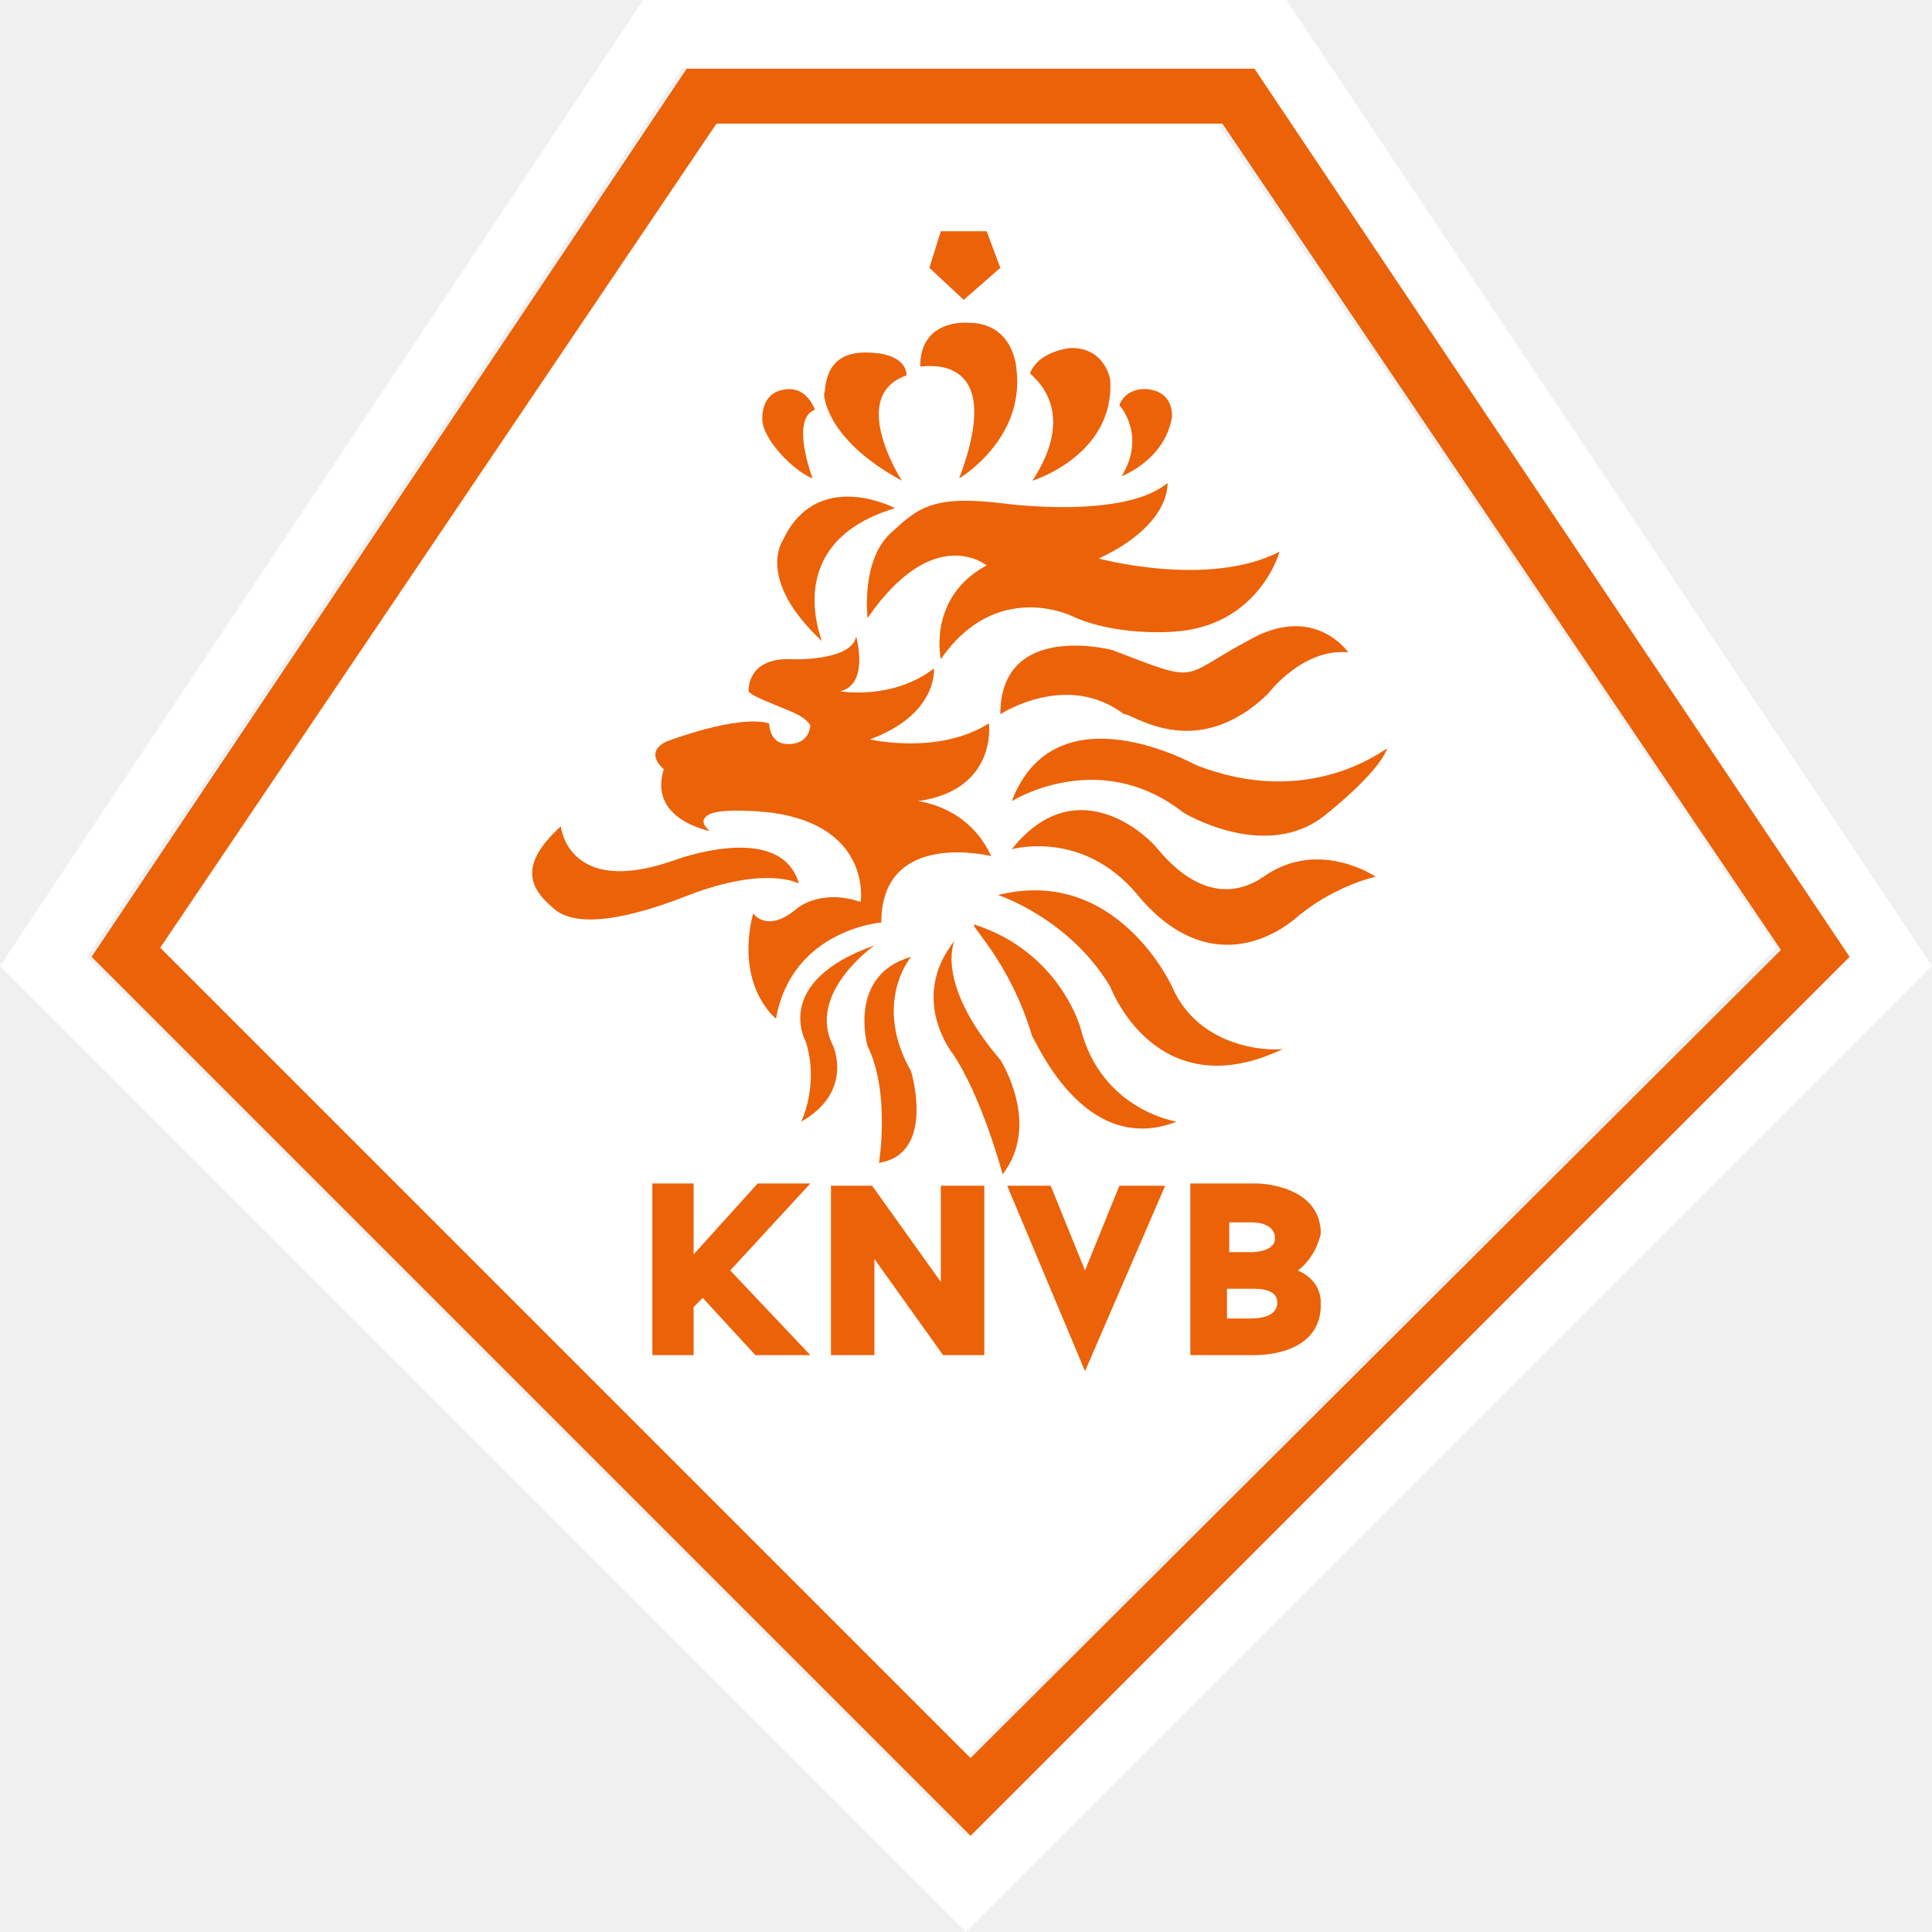
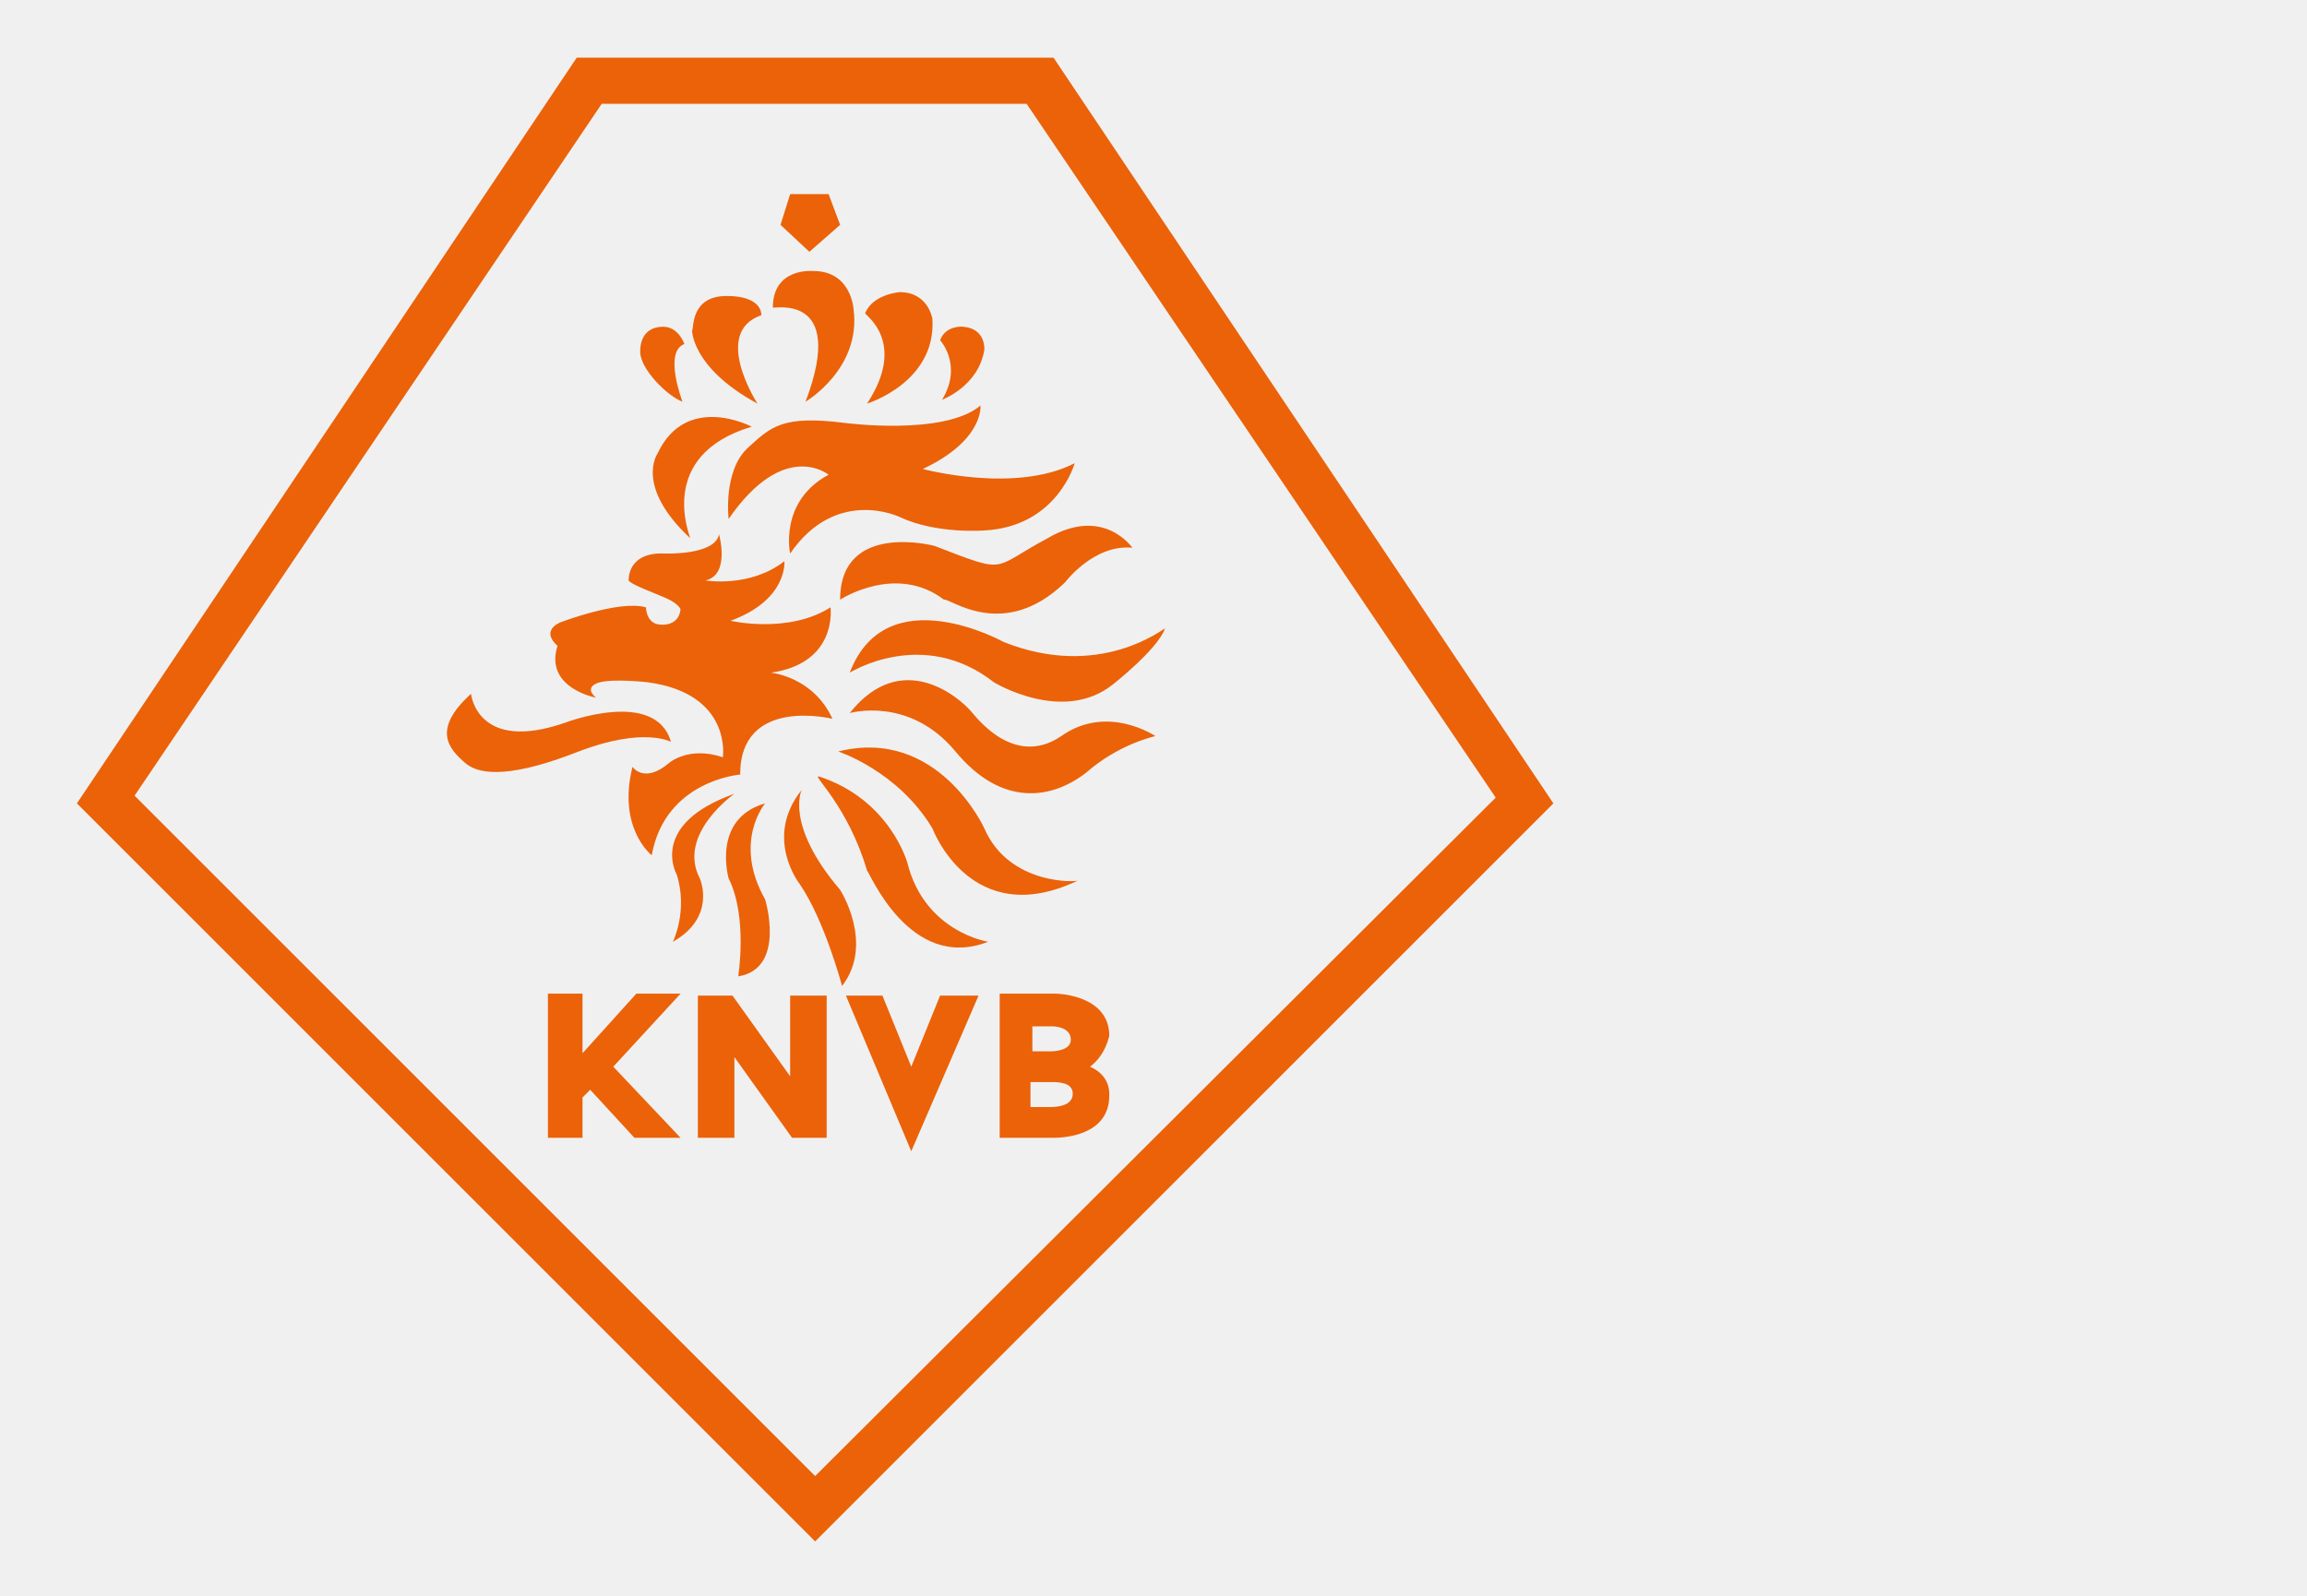
- <svg xmlns="http://www.w3.org/2000/svg" version="1.1" x="0" y="0" viewBox="0 0 84.4 84.4" enable-background="new 0 0 84.4 84.4" xml:space="preserve">
-   <polygon fill="#FFFFFF" points="53.2 5.4 31.1 5.4 6.8 41.4 42.2 76.8 77.6 41.4 " />
-   <path fill="#FFFFFF" d="M56.2 0H28.1L0 42.2l42.2 42.2 42.2-42.2L56.2 0zM3.8 41.8L29.8 3h24.8l26.1 38.8L42.2 80.2 3.8 41.8z" />
+ <svg xmlns="http://www.w3.org/2000/svg" version="1.1" x="0" y="0" viewBox="0 0 120 83" xml:space="preserve">
+   <polygon fill="transparent" points="53.2 5.4 31.1 5.4 6.8 41.4 42.2 76.8 77.6 41.4 " />
+   <path fill="transparent" d="M56.2 0H28.1L0 42.2l42.2 42.2 42.2-42.2L56.2 0zM3.8 41.8L29.8 3h24.8l26.1 38.8L42.2 80.2 3.8 41.8z" />
  <path fill="#EB6209" d="M54.8 3H30L4 41.8l38.4 38.4 38.4-38.4L54.8 3zM7 41.4L31.3 5.4h22.1l24.4 36.1L42.4 76.8 7 41.4z" />
  <path fill="#EB6209" d="M39.4 21c0 0-2.4-3.7 0.2-4.6 0 0 0.1-1-1.8-1 -1.9 0-1.7 1.7-1.8 1.8C36 17.1 35.9 19.1 39.4 21zM41.9 20.9c0 0 2.9-1.7 2.5-4.8 0 0-0.1-2-2.1-2 0 0-2.1-0.2-2.1 1.9C40.1 16.1 44.1 15.1 41.9 20.9z" />
  <polygon fill="#EB6209" points="43.7 11.7 43.1 10.1 41.1 10.1 40.6 11.7 42.1 13.1 " />
  <path fill="#EB6209" d="M35.5 20.9c0 0-1-2.6 0.1-3 0 0-0.3-0.9-1.1-0.9 -0.7 0-1.2 0.4-1.2 1.3C33.3 19.2 34.7 20.6 35.5 20.9zM29 33.6c-0.7 2.2 2 2.7 2 2.7 -0.7-0.6 0.2-0.8 0.2-0.8 0.8-0.2 2.5 0 2.5 0 4.4 0.6 3.9 3.9 3.9 3.9 -1.8-0.6-2.8 0.3-2.8 0.3 -1.3 1.1-1.9 0.2-1.9 0.2 -0.8 3.2 1 4.6 1 4.6 0.7-3.9 4.6-4.2 4.6-4.2 0-4.1 4.8-2.9 4.8-2.9 -1-2.2-3.2-2.4-3.2-2.4 3.5-0.5 3.1-3.4 3.1-3.4C41 33 38 32.3 38 32.3c3-1.1 2.8-3.1 2.8-3.1 -1.8 1.4-4.1 1-4.1 1 1.3-0.3 0.7-2.4 0.7-2.4 -0.2 1.1-2.8 1-2.8 1 -2-0.1-1.9 1.4-1.9 1.4 0.1 0.2 1.2 0.6 1.9 0.9 0.7 0.3 0.8 0.6 0.8 0.6 -0.1 0.9-1 0.8-1 0.8 -0.8 0-0.8-0.9-0.8-0.9 -1.4-0.4-4.5 0.8-4.5 0.8C28.1 32.9 29 33.6 29 33.6zM45.1 21c0 0 3.6-1.1 3.4-4.4 0 0-0.2-1.4-1.7-1.4 0 0-1.4 0.1-1.8 1.1C45 16.4 47.2 17.8 45.1 21zM51 21.1c-1.9 1.6-7.1 0.9-7.1 0.9 -3.2-0.4-3.8 0.2-5 1.3 -1.3 1.2-1 3.7-1 3.7 2.9-4.2 5.2-2.3 5.2-2.3 -2.6 1.4-2 4.1-2 4.1 2.4-3.5 5.7-1.9 5.7-1.9 1.9 0.9 4.4 0.7 4.4 0.7 3.8-0.2 4.7-3.5 4.7-3.5 -3.1 1.6-7.9 0.3-7.9 0.3C51.2 22.9 51 21.1 51 21.1zM41.6 46c1.3 1.9 2.2 5.3 2.2 5.3 1.7-2.2-0.1-5-0.1-5 -2.9-3.4-2-5.2-2-5.2C39.7 43.6 41.6 46 41.6 46zM48.6 28.4c0 0-4.9-1.3-4.9 2.8 0 0 2.9-1.9 5.4 0 0.3-0.1 3.1 2.2 6.3-0.9 0 0 1.5-2 3.5-1.8 0 0-1.5-2.2-4.4-0.5C51.5 29.6 52.5 29.9 48.6 28.4zM52.2 33.4c0 0-6.1-3.4-8 1.6 0 0 3.8-2.4 7.5 0.5 0 0 3.6 2.2 6.2 0.1 0 0 2.3-1.8 2.7-2.9C60.5 32.7 57.2 35.4 52.2 33.4zM49 20.8c0 0 1.9-0.7 2.2-2.6 0 0 0.1-1.1-1.1-1.2 0 0-0.9-0.1-1.2 0.7C48.9 17.7 50.1 19 49 20.8zM39.1 22.2c0 0-3.4-1.8-4.9 1.4 0 0-1.2 1.7 1.7 4.4C35.9 27.9 34.1 23.7 39.1 22.2zM51.2 43.1c0 0-2.4-5.3-7.6-4 0 0 3.1 1 4.9 4 0 0 2 5.4 7.6 2.7C56.1 45.9 52.5 46.1 51.2 43.1zM55.2 38.3c-2.5 1.7-4.5-1.1-4.7-1.3 -0.6-0.7-3.6-3.3-6.3 0.1 0 0 3.1-0.9 5.5 2 2.4 2.9 5 2.5 6.8 1.1 1.7-1.5 3.6-1.9 3.6-1.9S57.6 36.6 55.2 38.3zM51.4 49c0 0-3.3-0.5-4.2-4.1 0 0-0.9-3.3-4.6-4.5 -0.4-0.1 1.5 1.5 2.5 4.9C45.2 45.3 47.3 50.6 51.4 49zM34.9 38.6c-0.8-2.8-5.5-1-5.5-1 -4.6 1.6-4.9-1.5-4.9-1.5 -2.1 1.9-1.1 2.9-0.3 3.6 0.8 0.7 2.6 0.7 5.9-0.6C33.5 37.8 34.9 38.6 34.9 38.6zM39.8 46.8c-1.7-3 0-5 0-5 -2.8 0.8-1.9 3.9-1.9 3.9 1 2 0.5 5.1 0.5 5.1C40.9 50.4 39.8 46.8 39.8 46.8zM36.4 45.7c-1.2-2.3 1.8-4.4 1.8-4.4 -4.5 1.6-3 4.2-3 4.2 0.6 1.9-0.2 3.5-0.2 3.5C37.3 47.7 36.4 45.7 36.4 45.7z" />
  <path fill="#EB6209" d="M31.9 55.5l3.5 3.7H33l-2.3-2.5 -0.1 0.1 -0.3 0.3v2.1h-1.8v-7.5h1.8v3.1c0.9-1 1.9-2.1 2.8-3.1h2.3L31.9 55.5zM41.2 59.2l-3-4.2v4.2h-1.9v-7.4h1.8l3 4.2v-4.2H43v7.4H41.2zM50.9 51.8l-3.5 8.1L44 51.8h1.9l1.5 3.7 1.5-3.7H50.9zM56.7 55.5c0.9 0.4 1 1.1 1 1.4 0 0.1 0 0.1 0 0.1 0 2.1-2.4 2.2-2.9 2.2h-2.8v-7.5c2.8 0 2.8 0 2.9 0 0.2 0 2.8 0.1 2.8 2.2C57.5 54.7 57.1 55.2 56.7 55.5zM53.7 54.7h1c0 0 1 0 1-0.6 0-0.5-0.5-0.7-1-0.7h-1V54.7zM55.8 56.9c0-0.6-0.8-0.6-1.1-0.6 0 0-0.1 0-0.1 0h-1v1.3h1C55.1 57.6 55.8 57.5 55.8 56.9z" />
</svg>
